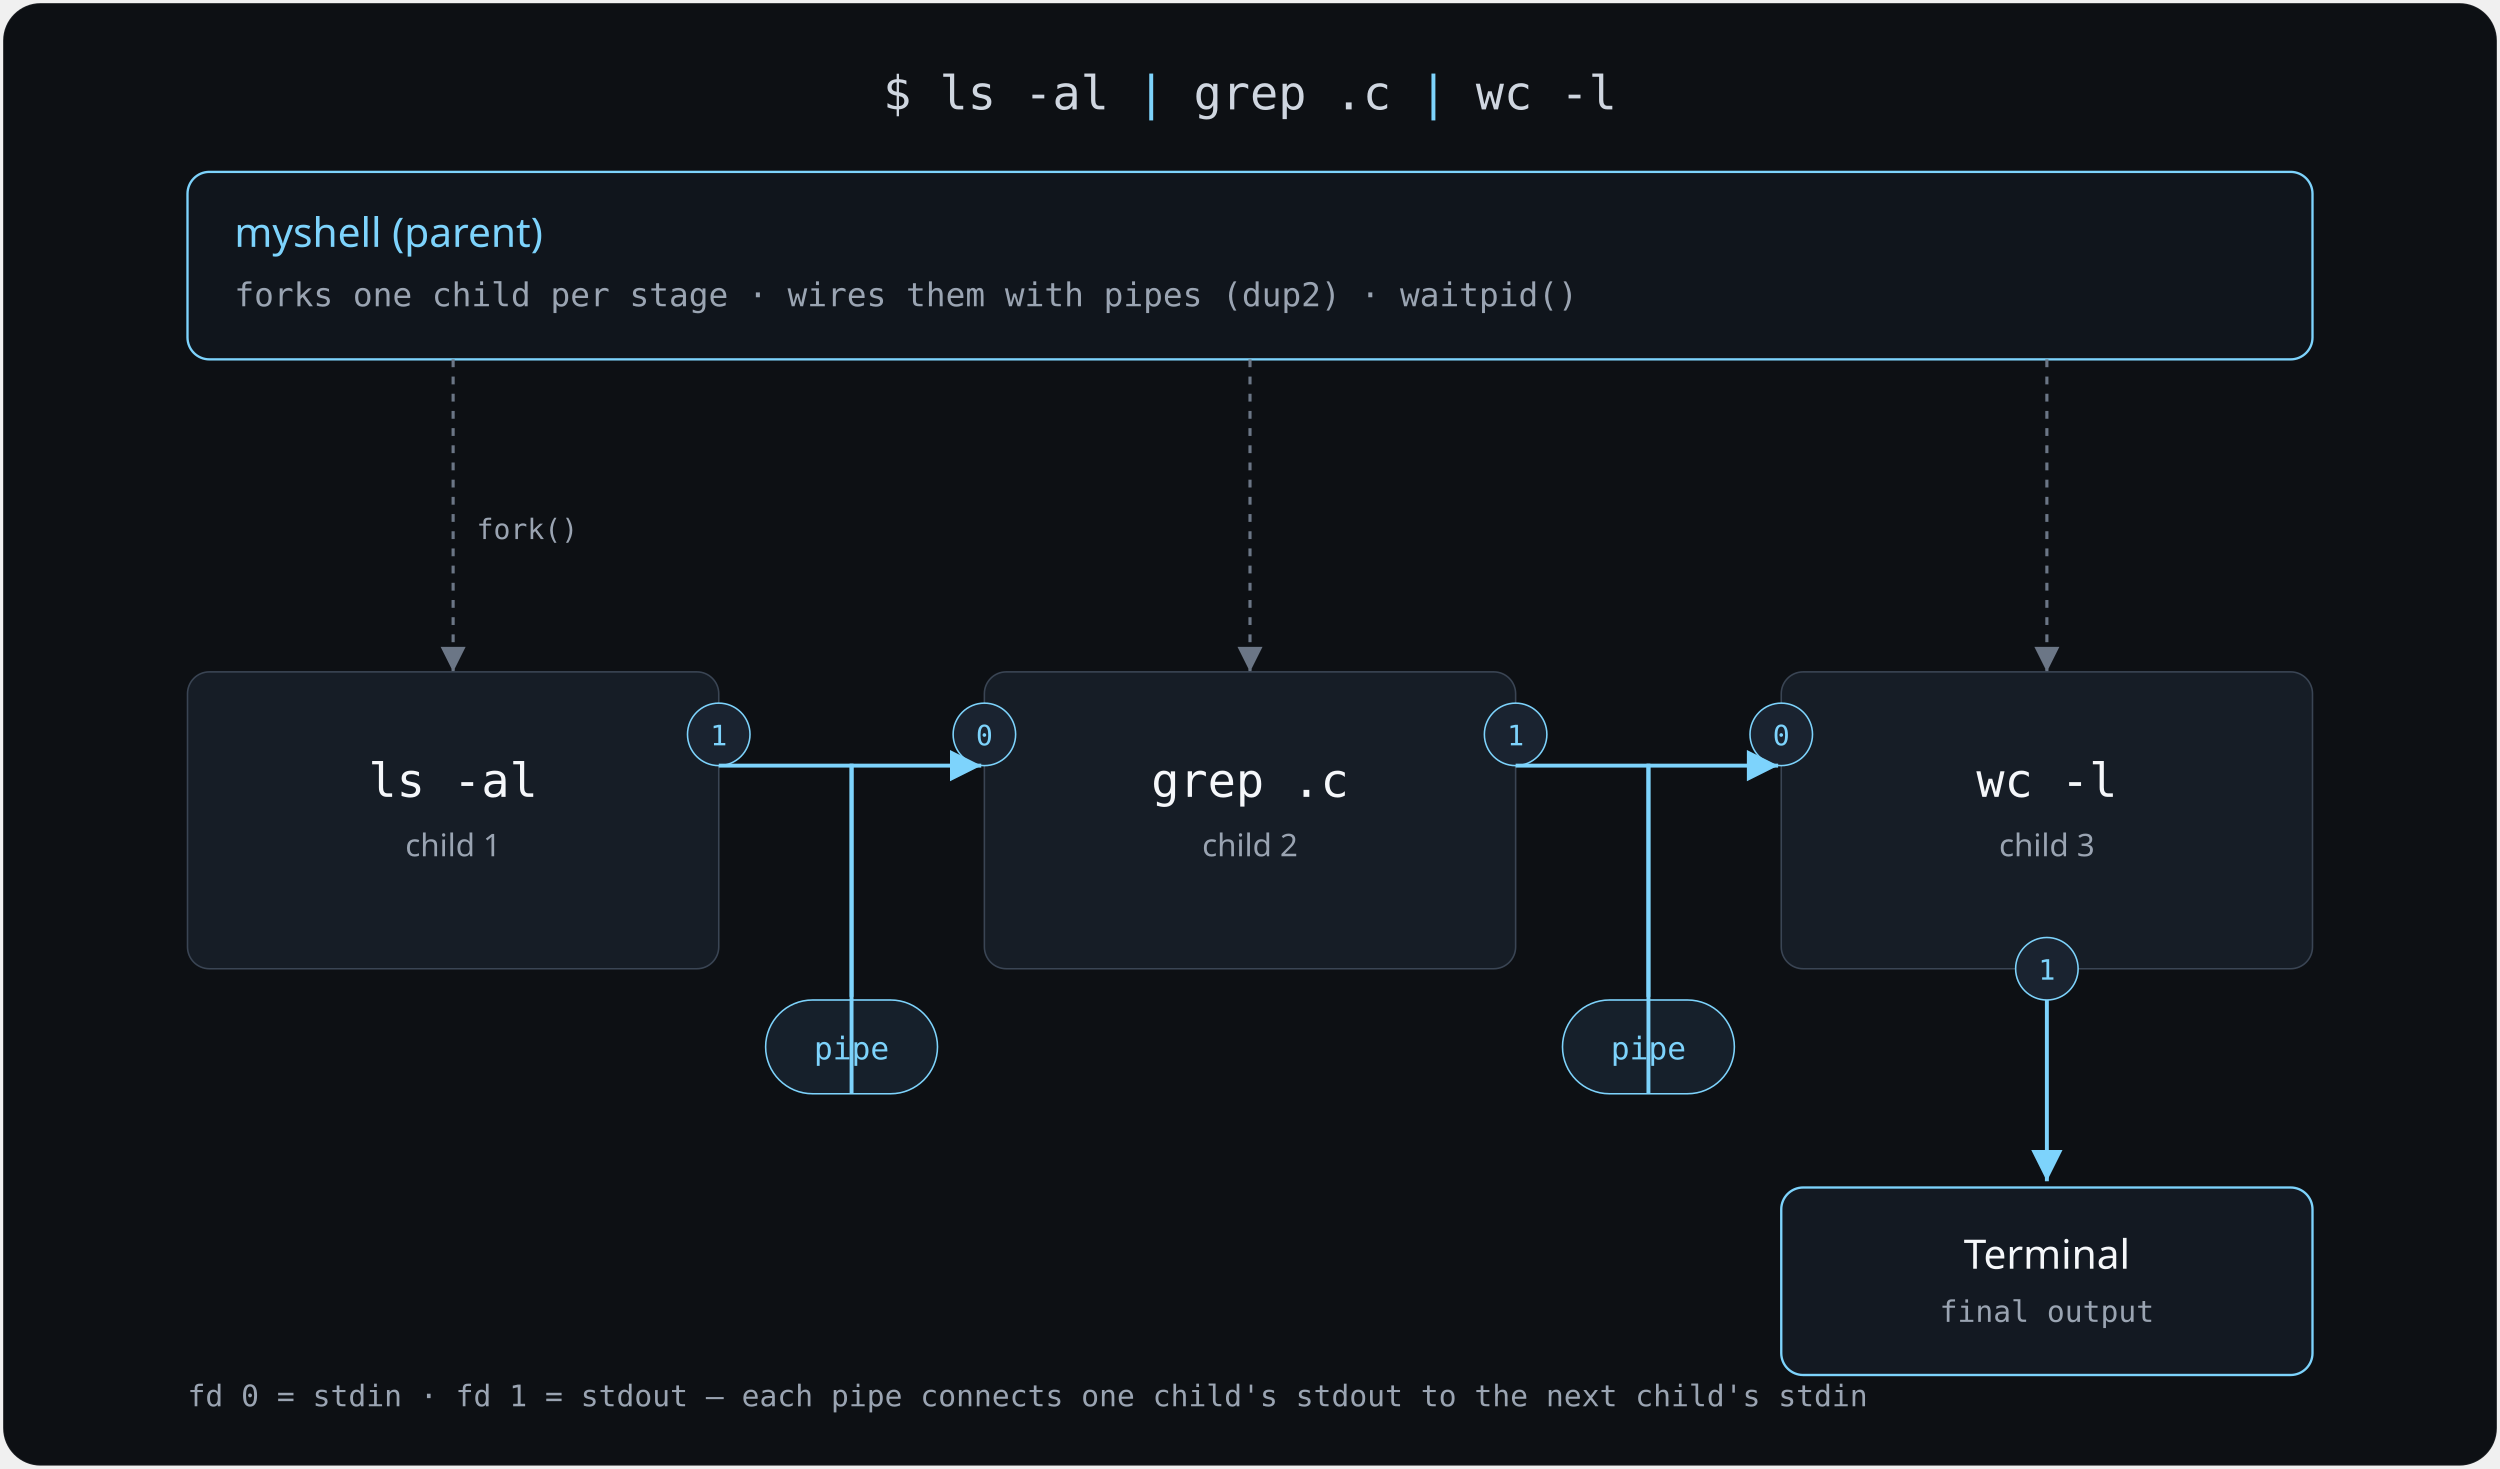
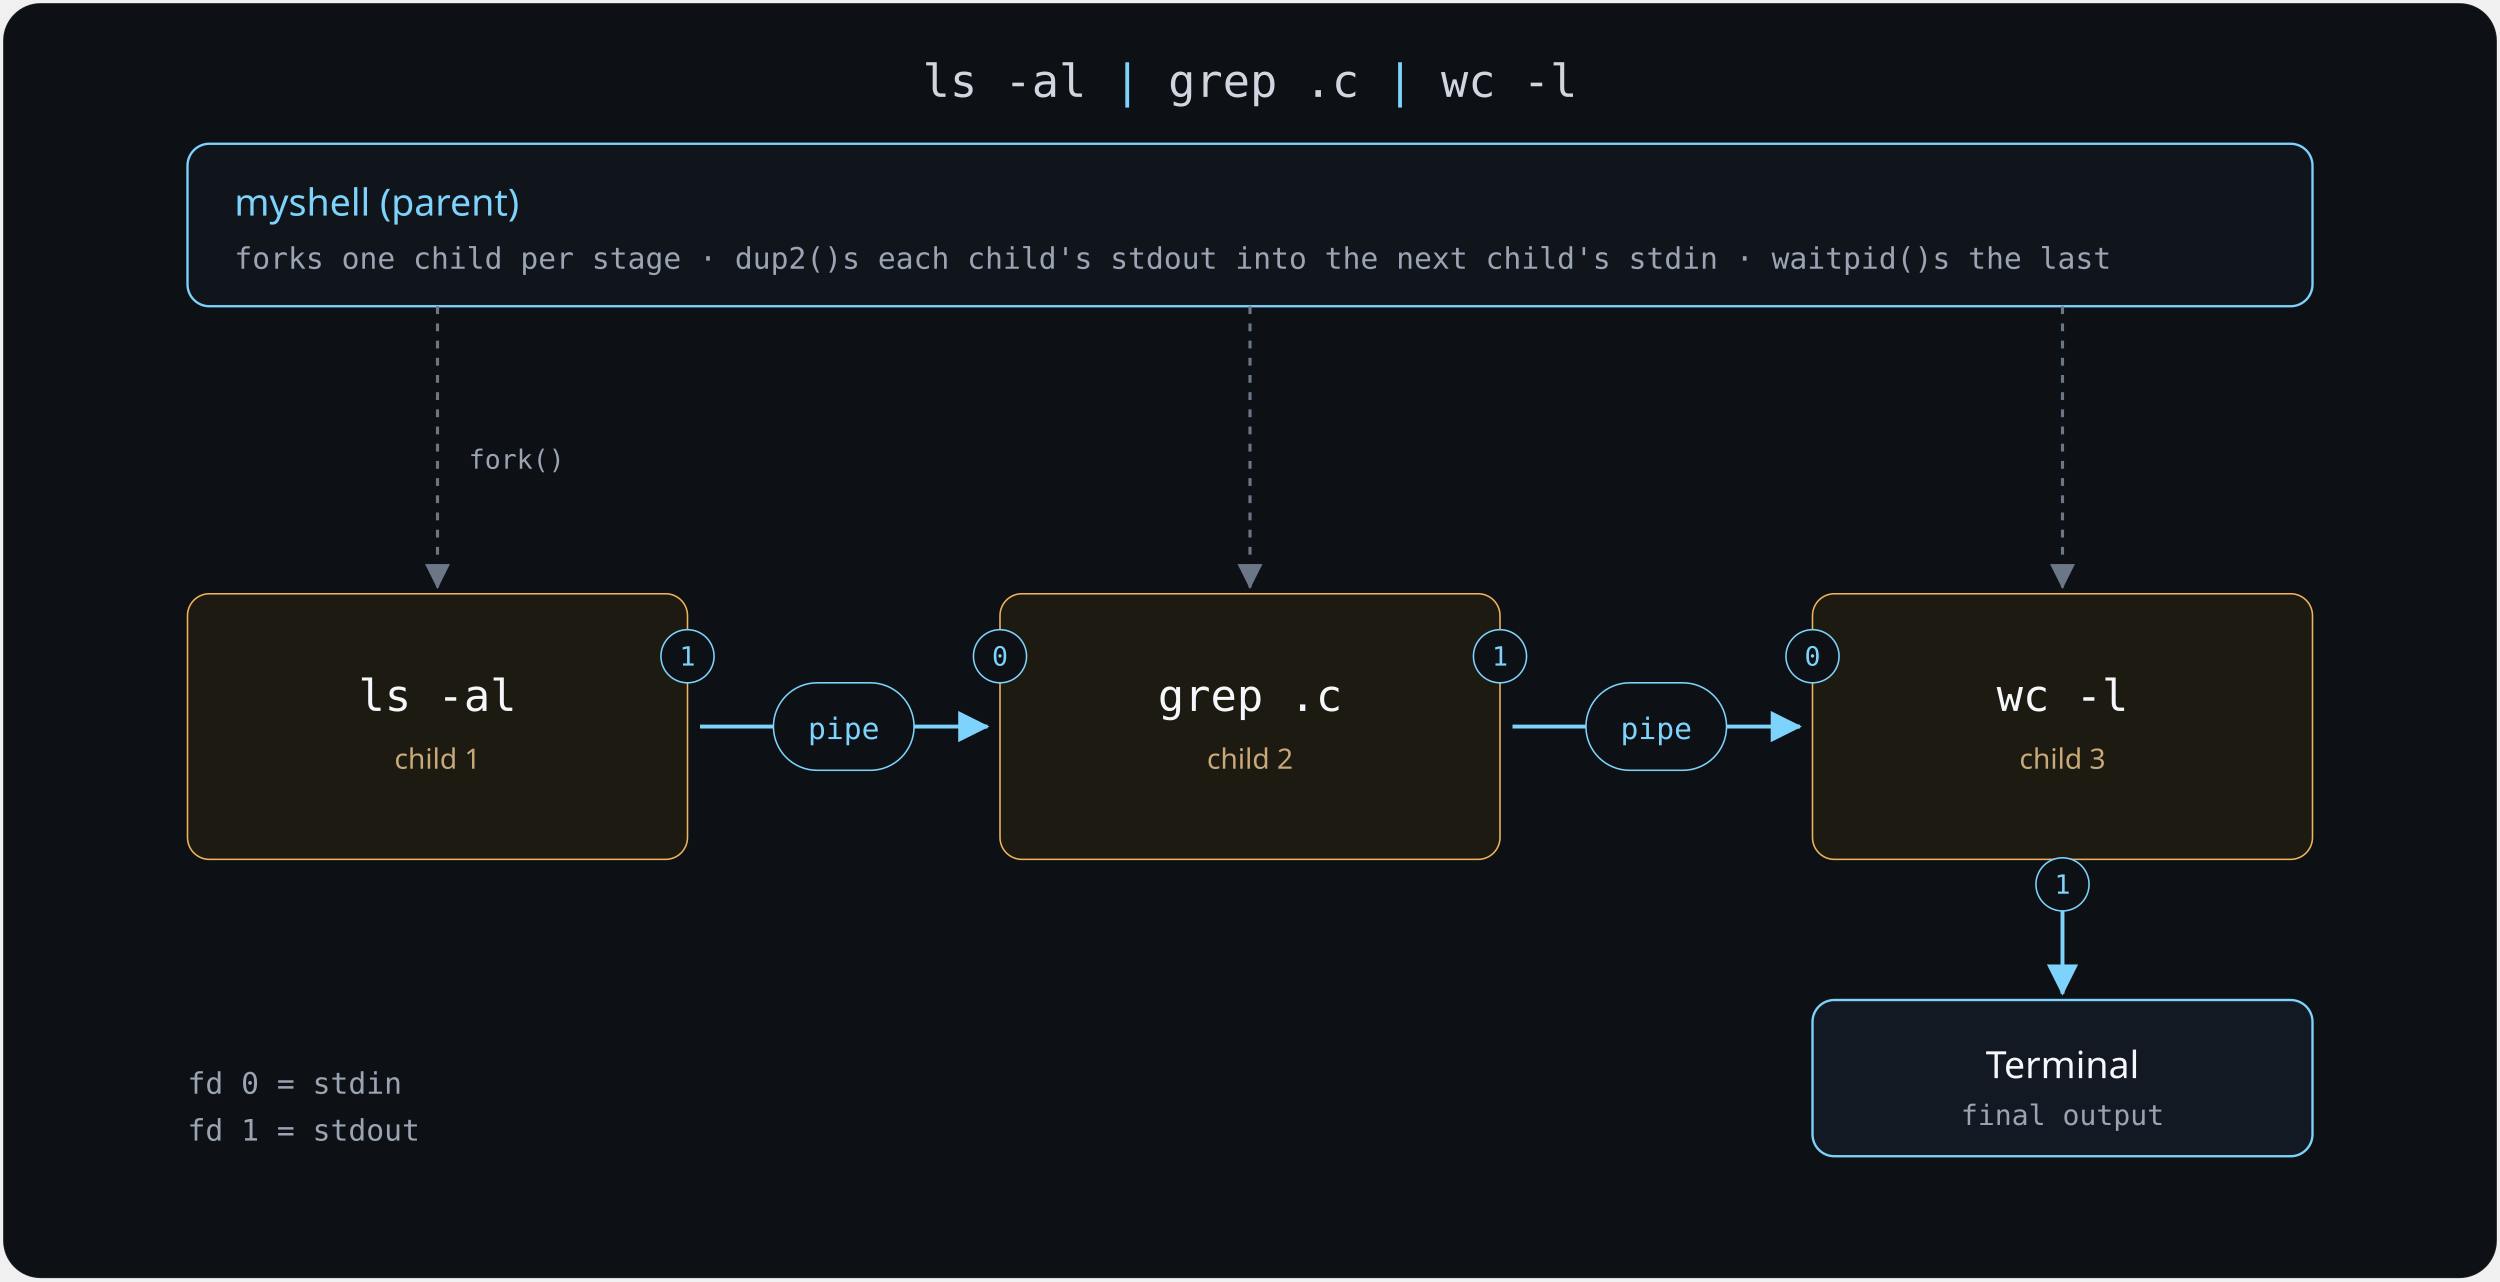
- <svg xmlns="http://www.w3.org/2000/svg" viewBox="0 0 1600 940" font-family="ui-sans-serif, system-ui, sans-serif">
+ <svg xmlns="http://www.w3.org/2000/svg" viewBox="0 0 1600 820" font-family="ui-sans-serif, system-ui, sans-serif">
  <defs>
-     <marker id="p_ah" markerWidth="12" markerHeight="12" refX="8" refY="4" orient="auto">
+     <marker id="p_ah" markerWidth="11" markerHeight="11" refX="7.5" refY="4" orient="auto">
      <path d="M0,0 L8,4 L0,8 Z" fill="#7dd3fc" />
    </marker>
-     <marker id="p_ahm" markerWidth="12" markerHeight="12" refX="8" refY="4" orient="auto">
+     <marker id="p_ahm" markerWidth="11" markerHeight="11" refX="7.5" refY="4" orient="auto">
      <path d="M0,0 L8,4 L0,8 Z" fill="#6b7686" />
    </marker>
  </defs>
-   <rect x="2" y="2" width="1596" height="936" rx="24" fill="#0d1014" stroke="#ffffff" stroke-opacity="0.08" />
-   <text x="800" y="70" text-anchor="middle" font-size="30" fill="#cfd6e0" font-family="ui-monospace, Menlo, monospace">$ ls -al <tspan fill="#7dd3fc">|</tspan> grep .c <tspan fill="#7dd3fc">|</tspan> wc -l</text>
-   <rect x="120" y="110" width="1360" height="120" rx="14" fill="#10151c" stroke="#7dd3fc" stroke-width="1.5" />
-   <text x="150" y="158" font-size="26" fill="#7dd3fc">myshell (parent)</text>
-   <text x="150" y="196" font-size="21" fill="#9aa4b2" font-family="ui-monospace, Menlo, monospace">forks one child per stage · wires them with pipes (dup2) · waitpid()</text>
+   <rect x="2" y="2" width="1596" height="816" rx="24" fill="#0d1014" stroke="#ffffff" stroke-opacity="0.08" />
+   <text x="800" y="62" text-anchor="middle" font-size="29" fill="#cfd6e0" font-family="ui-monospace, Menlo, monospace">ls -al <tspan fill="#7dd3fc">|</tspan> grep .c <tspan fill="#7dd3fc">|</tspan> wc -l</text>
+   <rect x="120" y="92" width="1360" height="104" rx="14" fill="#10151c" stroke="#7dd3fc" stroke-width="1.5" />
+   <text x="150" y="138" font-size="24" fill="#7dd3fc">myshell (parent)</text>
+   <text x="150" y="172" font-size="19" fill="#9aa4b2" font-family="ui-monospace, Menlo, monospace">forks one child per stage · dup2()s each child's stdout into the next child's stdin · waitpid()s the last</text>
+   <g stroke="#6b7686" stroke-width="2" stroke-dasharray="5 6">
+     <line x1="280" y1="196" x2="280" y2="376" marker-end="url(#p_ahm)" />
+     <line x1="800" y1="196" x2="800" y2="376" marker-end="url(#p_ahm)" />
+     <line x1="1320" y1="196" x2="1320" y2="376" marker-end="url(#p_ahm)" />
+   </g>
+   <text x="300" y="300" font-size="17" fill="#9aa4b2" font-family="ui-monospace, Menlo, monospace">fork()</text>
  <g>
-     <line x1="290" y1="230" x2="290" y2="430" stroke="#6b7686" stroke-width="2" stroke-dasharray="5 6" marker-end="url(#p_ahm)" />
-     <line x1="800" y1="230" x2="800" y2="430" stroke="#6b7686" stroke-width="2" stroke-dasharray="5 6" marker-end="url(#p_ahm)" />
-     <line x1="1310" y1="230" x2="1310" y2="430" stroke="#6b7686" stroke-width="2" stroke-dasharray="5 6" marker-end="url(#p_ahm)" />
-     <text x="305" y="345" font-size="18" fill="#9aa4b2" font-family="ui-monospace, Menlo, monospace">fork()</text>
+     <rect x="120" y="380" width="320" height="170" rx="14" fill="#1d1a12" stroke="#f0b35b" />
+     <text x="280" y="455" text-anchor="middle" font-size="28" fill="#f5f7fa" font-family="ui-monospace, Menlo, monospace">ls -al</text>
+     <text x="280" y="492" text-anchor="middle" font-size="18" fill="#c8a978">child 1</text>
+     <rect x="640" y="380" width="320" height="170" rx="14" fill="#1d1a12" stroke="#f0b35b" />
+     <text x="800" y="455" text-anchor="middle" font-size="28" fill="#f5f7fa" font-family="ui-monospace, Menlo, monospace">grep .c</text>
+     <text x="800" y="492" text-anchor="middle" font-size="18" fill="#c8a978">child 2</text>
+     <rect x="1160" y="380" width="320" height="170" rx="14" fill="#1d1a12" stroke="#f0b35b" />
+     <text x="1320" y="455" text-anchor="middle" font-size="28" fill="#f5f7fa" font-family="ui-monospace, Menlo, monospace">wc -l</text>
+     <text x="1320" y="492" text-anchor="middle" font-size="18" fill="#c8a978">child 3</text>
  </g>
  <g>
-     <rect x="120" y="430" width="340" height="190" rx="14" fill="#161d26" stroke="#3a4554" />
-     <text x="290" y="510" text-anchor="middle" font-size="30" fill="#f5f7fa" font-family="ui-monospace, Menlo, monospace">ls -al</text>
-     <text x="290" y="548" text-anchor="middle" font-size="20" fill="#9aa4b2">child 1</text>
-     <rect x="630" y="430" width="340" height="190" rx="14" fill="#161d26" stroke="#3a4554" />
-     <text x="800" y="510" text-anchor="middle" font-size="30" fill="#f5f7fa" font-family="ui-monospace, Menlo, monospace">grep .c</text>
-     <text x="800" y="548" text-anchor="middle" font-size="20" fill="#9aa4b2">child 2</text>
-     <rect x="1140" y="430" width="340" height="190" rx="14" fill="#161d26" stroke="#3a4554" />
-     <text x="1310" y="510" text-anchor="middle" font-size="30" fill="#f5f7fa" font-family="ui-monospace, Menlo, monospace">wc -l</text>
-     <text x="1310" y="548" text-anchor="middle" font-size="20" fill="#9aa4b2">child 3</text>
+     <line x1="448" y1="465" x2="632" y2="465" stroke="#7dd3fc" stroke-width="2.5" marker-end="url(#p_ah)" />
+     <rect x="495" y="437" width="90" height="56" rx="28" fill="#0d1014" stroke="#7dd3fc" />
+     <text x="540" y="473" text-anchor="middle" font-size="19" fill="#7dd3fc" font-family="ui-monospace, Menlo, monospace">pipe</text>
+     <line x1="968" y1="465" x2="1152" y2="465" stroke="#7dd3fc" stroke-width="2.5" marker-end="url(#p_ah)" />
+     <rect x="1015" y="437" width="90" height="56" rx="28" fill="#0d1014" stroke="#7dd3fc" />
+     <text x="1060" y="473" text-anchor="middle" font-size="19" fill="#7dd3fc" font-family="ui-monospace, Menlo, monospace">pipe</text>
  </g>
-   <g font-family="ui-monospace, Menlo, monospace" font-size="18">
-     <circle cx="460" cy="470" r="20" fill="#1a2330" stroke="#7dd3fc" />
-     <text x="460" y="477" text-anchor="middle" fill="#7dd3fc">1</text>
-     <circle cx="630" cy="470" r="20" fill="#1a2330" stroke="#7dd3fc" />
-     <text x="630" y="477" text-anchor="middle" fill="#7dd3fc">0</text>
-     <circle cx="970" cy="470" r="20" fill="#1a2330" stroke="#7dd3fc" />
-     <text x="970" y="477" text-anchor="middle" fill="#7dd3fc">1</text>
-     <circle cx="1140" cy="470" r="20" fill="#1a2330" stroke="#7dd3fc" />
-     <text x="1140" y="477" text-anchor="middle" fill="#7dd3fc">0</text>
+   <g font-family="ui-monospace, Menlo, monospace" font-size="17">
+     <circle cx="440" cy="420" r="17" fill="#0d1014" stroke="#7dd3fc" />
+     <text x="440" y="426" text-anchor="middle" fill="#7dd3fc">1</text>
+     <circle cx="640" cy="420" r="17" fill="#0d1014" stroke="#7dd3fc" />
+     <text x="640" y="426" text-anchor="middle" fill="#7dd3fc">0</text>
+     <circle cx="960" cy="420" r="17" fill="#0d1014" stroke="#7dd3fc" />
+     <text x="960" y="426" text-anchor="middle" fill="#7dd3fc">1</text>
+     <circle cx="1160" cy="420" r="17" fill="#0d1014" stroke="#7dd3fc" />
+     <text x="1160" y="426" text-anchor="middle" fill="#7dd3fc">0</text>
  </g>
-   <g>
-     <rect x="490" y="640" width="110" height="60" rx="30" fill="#16202b" stroke="#7dd3fc" />
-     <text x="545" y="678" text-anchor="middle" font-size="20" fill="#7dd3fc" font-family="ui-monospace, Menlo, monospace">pipe</text>
-     <path d="M460 490 L545 490 L545 638" fill="none" stroke="#7dd3fc" stroke-width="2.5" />
-     <path d="M545 702 L545 490 L632 490" fill="none" stroke="#7dd3fc" stroke-width="2.5" marker-end="url(#p_ah)" opacity="0" />
-     <path d="M545 700 L545 490 L628 490" fill="none" stroke="#7dd3fc" stroke-width="2.5" marker-end="url(#p_ah)" />
-     <rect x="1000" y="640" width="110" height="60" rx="30" fill="#16202b" stroke="#7dd3fc" />
-     <text x="1055" y="678" text-anchor="middle" font-size="20" fill="#7dd3fc" font-family="ui-monospace, Menlo, monospace">pipe</text>
-     <path d="M970 490 L1055 490 L1055 638" fill="none" stroke="#7dd3fc" stroke-width="2.5" />
-     <path d="M1055 700 L1055 490 L1138 490" fill="none" stroke="#7dd3fc" stroke-width="2.5" marker-end="url(#p_ah)" />
-   </g>
-   <rect x="1140" y="760" width="340" height="120" rx="14" fill="#131922" stroke="#7dd3fc" stroke-width="1.5" />
-   <text x="1310" y="812" text-anchor="middle" font-size="26" fill="#f5f7fa">Terminal</text>
-   <text x="1310" y="846" text-anchor="middle" font-size="19" fill="#9aa4b2" font-family="ui-monospace, Menlo, monospace">final output</text>
-   <line x1="1310" y1="620" x2="1310" y2="756" stroke="#7dd3fc" stroke-width="2.5" marker-end="url(#p_ah)" />
-   <circle cx="1310" cy="620" r="20" fill="#1a2330" stroke="#7dd3fc" />
-   <text x="1310" y="627" text-anchor="middle" font-size="18" fill="#7dd3fc" font-family="ui-monospace, Menlo, monospace">1</text>
-   <text x="120" y="900" font-size="19" fill="#9aa4b2" font-family="ui-monospace, Menlo, monospace">fd 0 = stdin   ·   fd 1 = stdout   —   each pipe connects one child's stdout to the next child's stdin</text>
+   <line x1="1320" y1="550" x2="1320" y2="636" stroke="#7dd3fc" stroke-width="2.5" marker-end="url(#p_ah)" />
+   <circle cx="1320" cy="566" r="17" fill="#0d1014" stroke="#7dd3fc" />
+   <text x="1320" y="572" text-anchor="middle" font-size="17" fill="#7dd3fc" font-family="ui-monospace, Menlo, monospace">1</text>
+   <rect x="1160" y="640" width="320" height="100" rx="14" fill="#131922" stroke="#7dd3fc" stroke-width="1.5" />
+   <text x="1320" y="690" text-anchor="middle" font-size="24" fill="#f5f7fa">Terminal</text>
+   <text x="1320" y="720" text-anchor="middle" font-size="18" fill="#9aa4b2" font-family="ui-monospace, Menlo, monospace">final output</text>
+   <text x="120" y="700" font-size="19" fill="#9aa4b2" font-family="ui-monospace, Menlo, monospace">fd 0 = stdin</text>
+   <text x="120" y="730" font-size="19" fill="#9aa4b2" font-family="ui-monospace, Menlo, monospace">fd 1 = stdout</text>
</svg>
